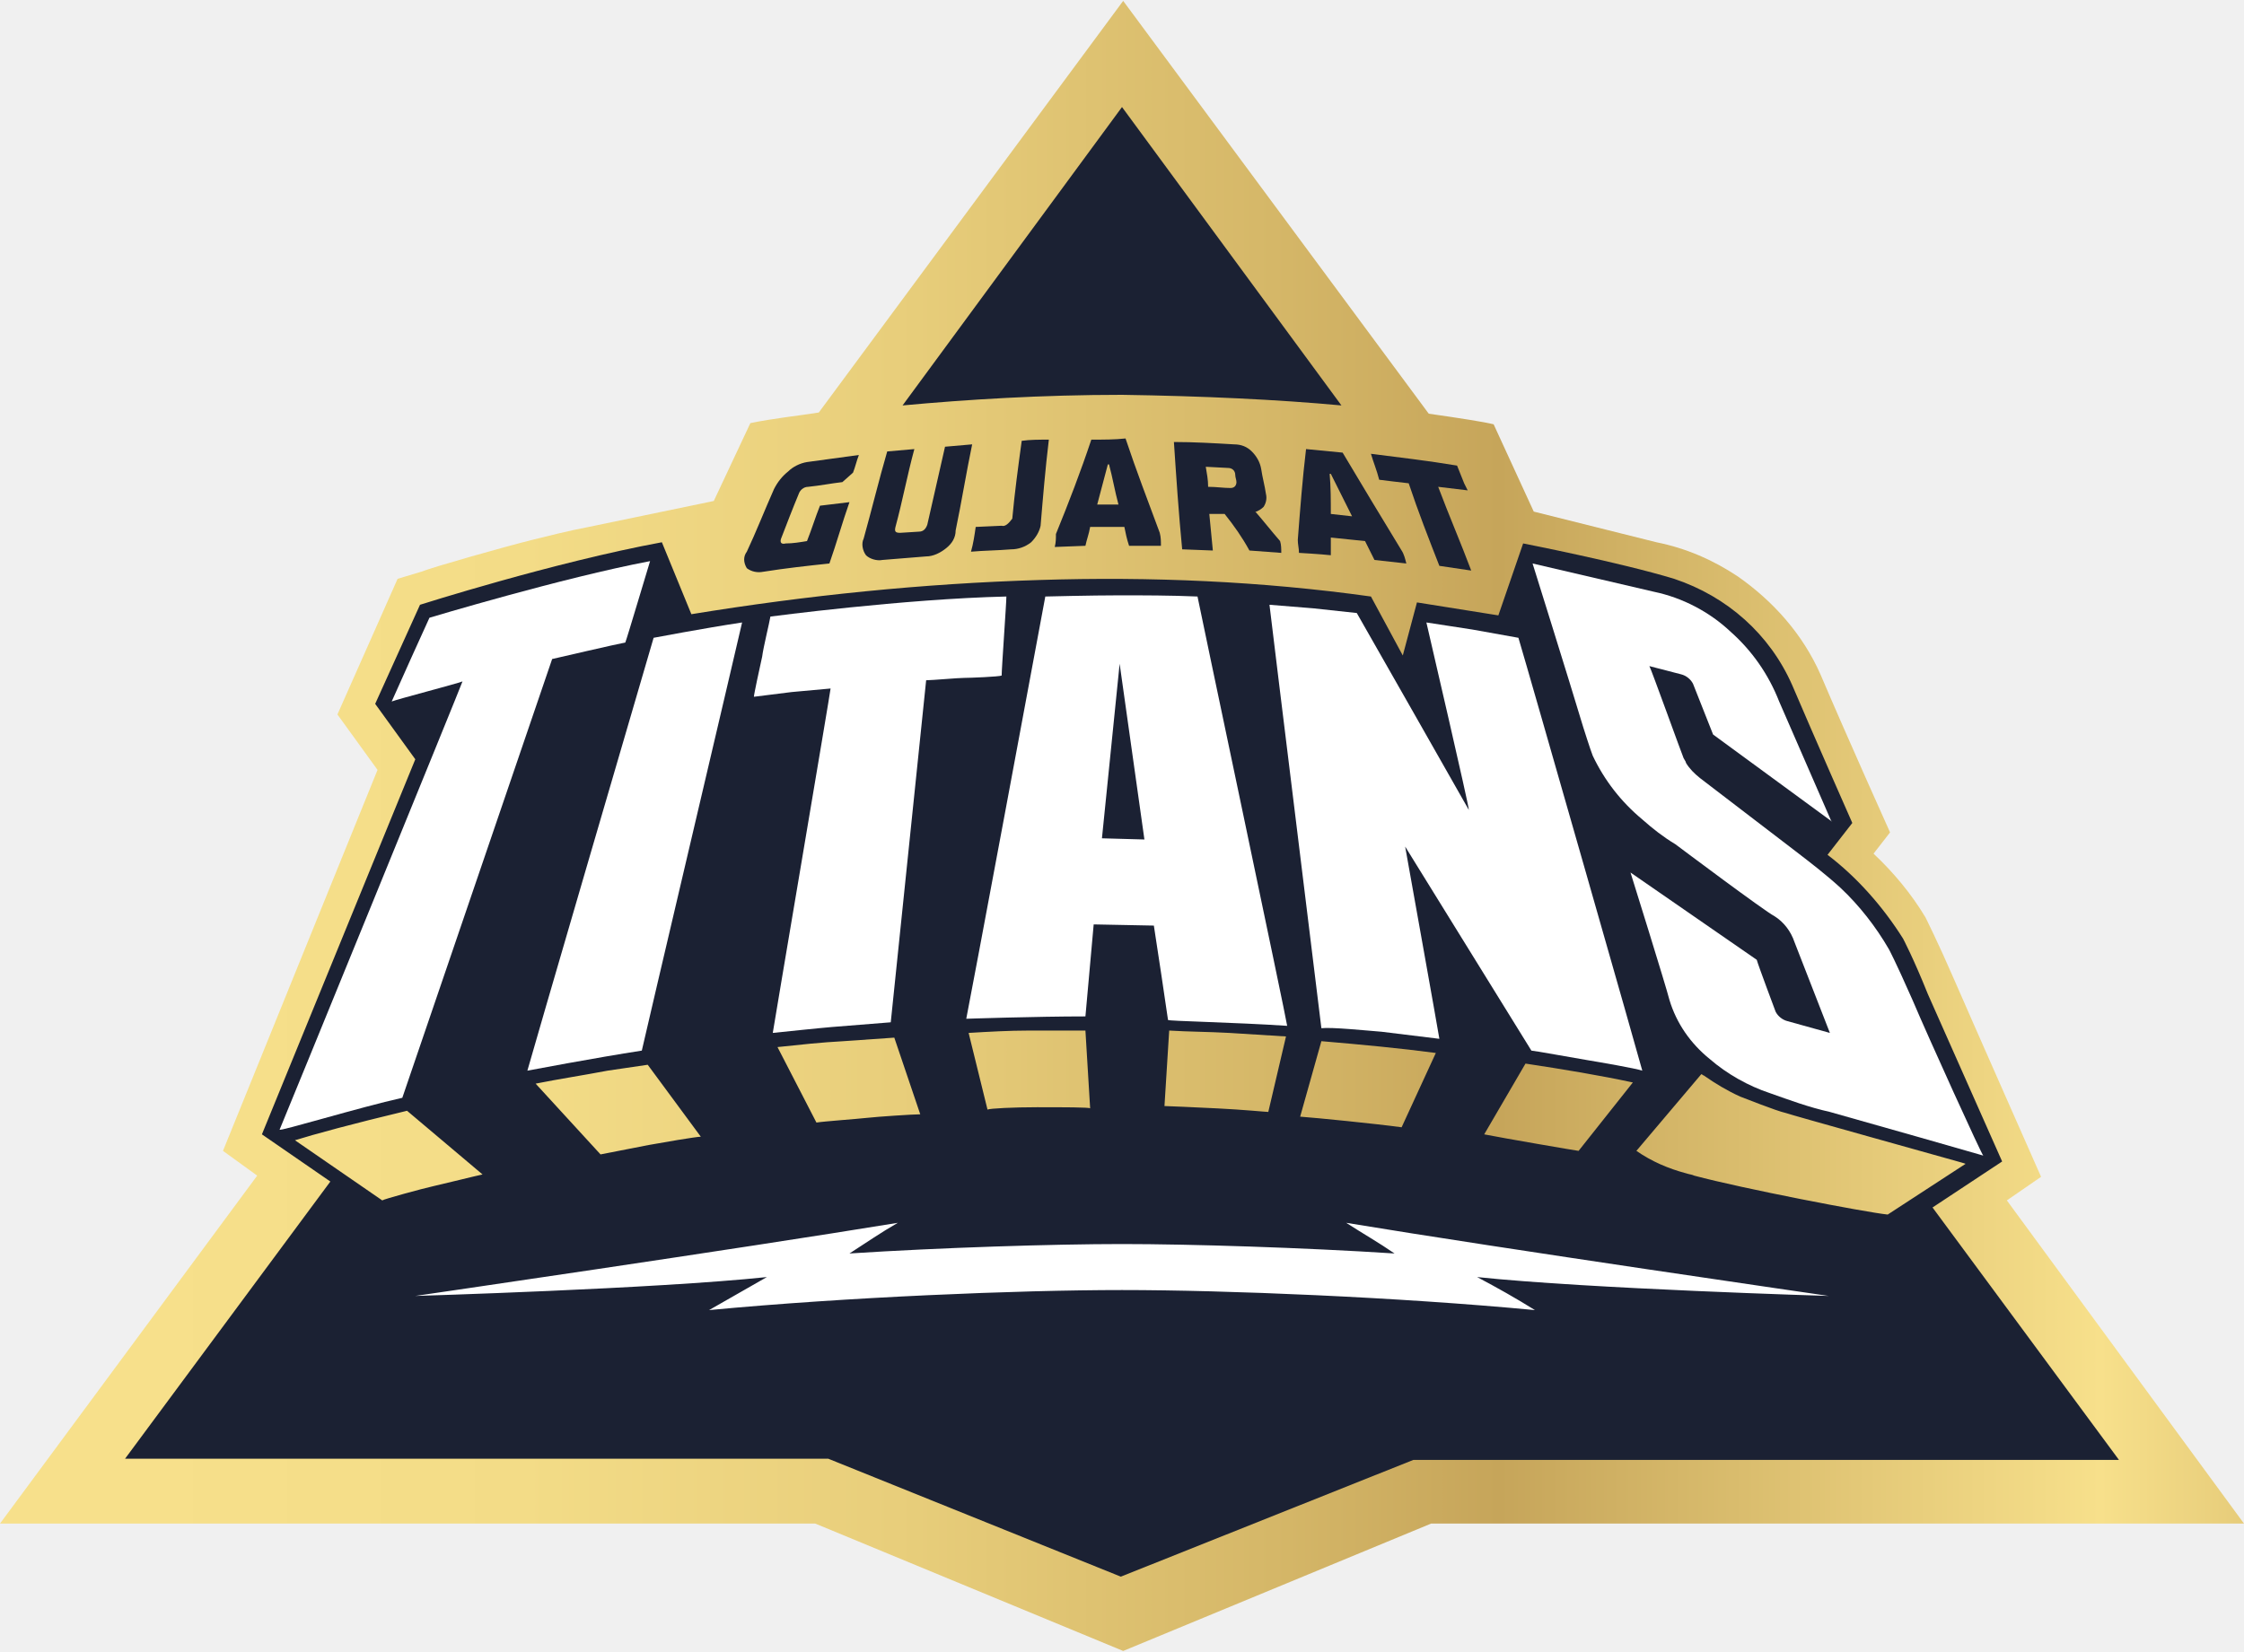
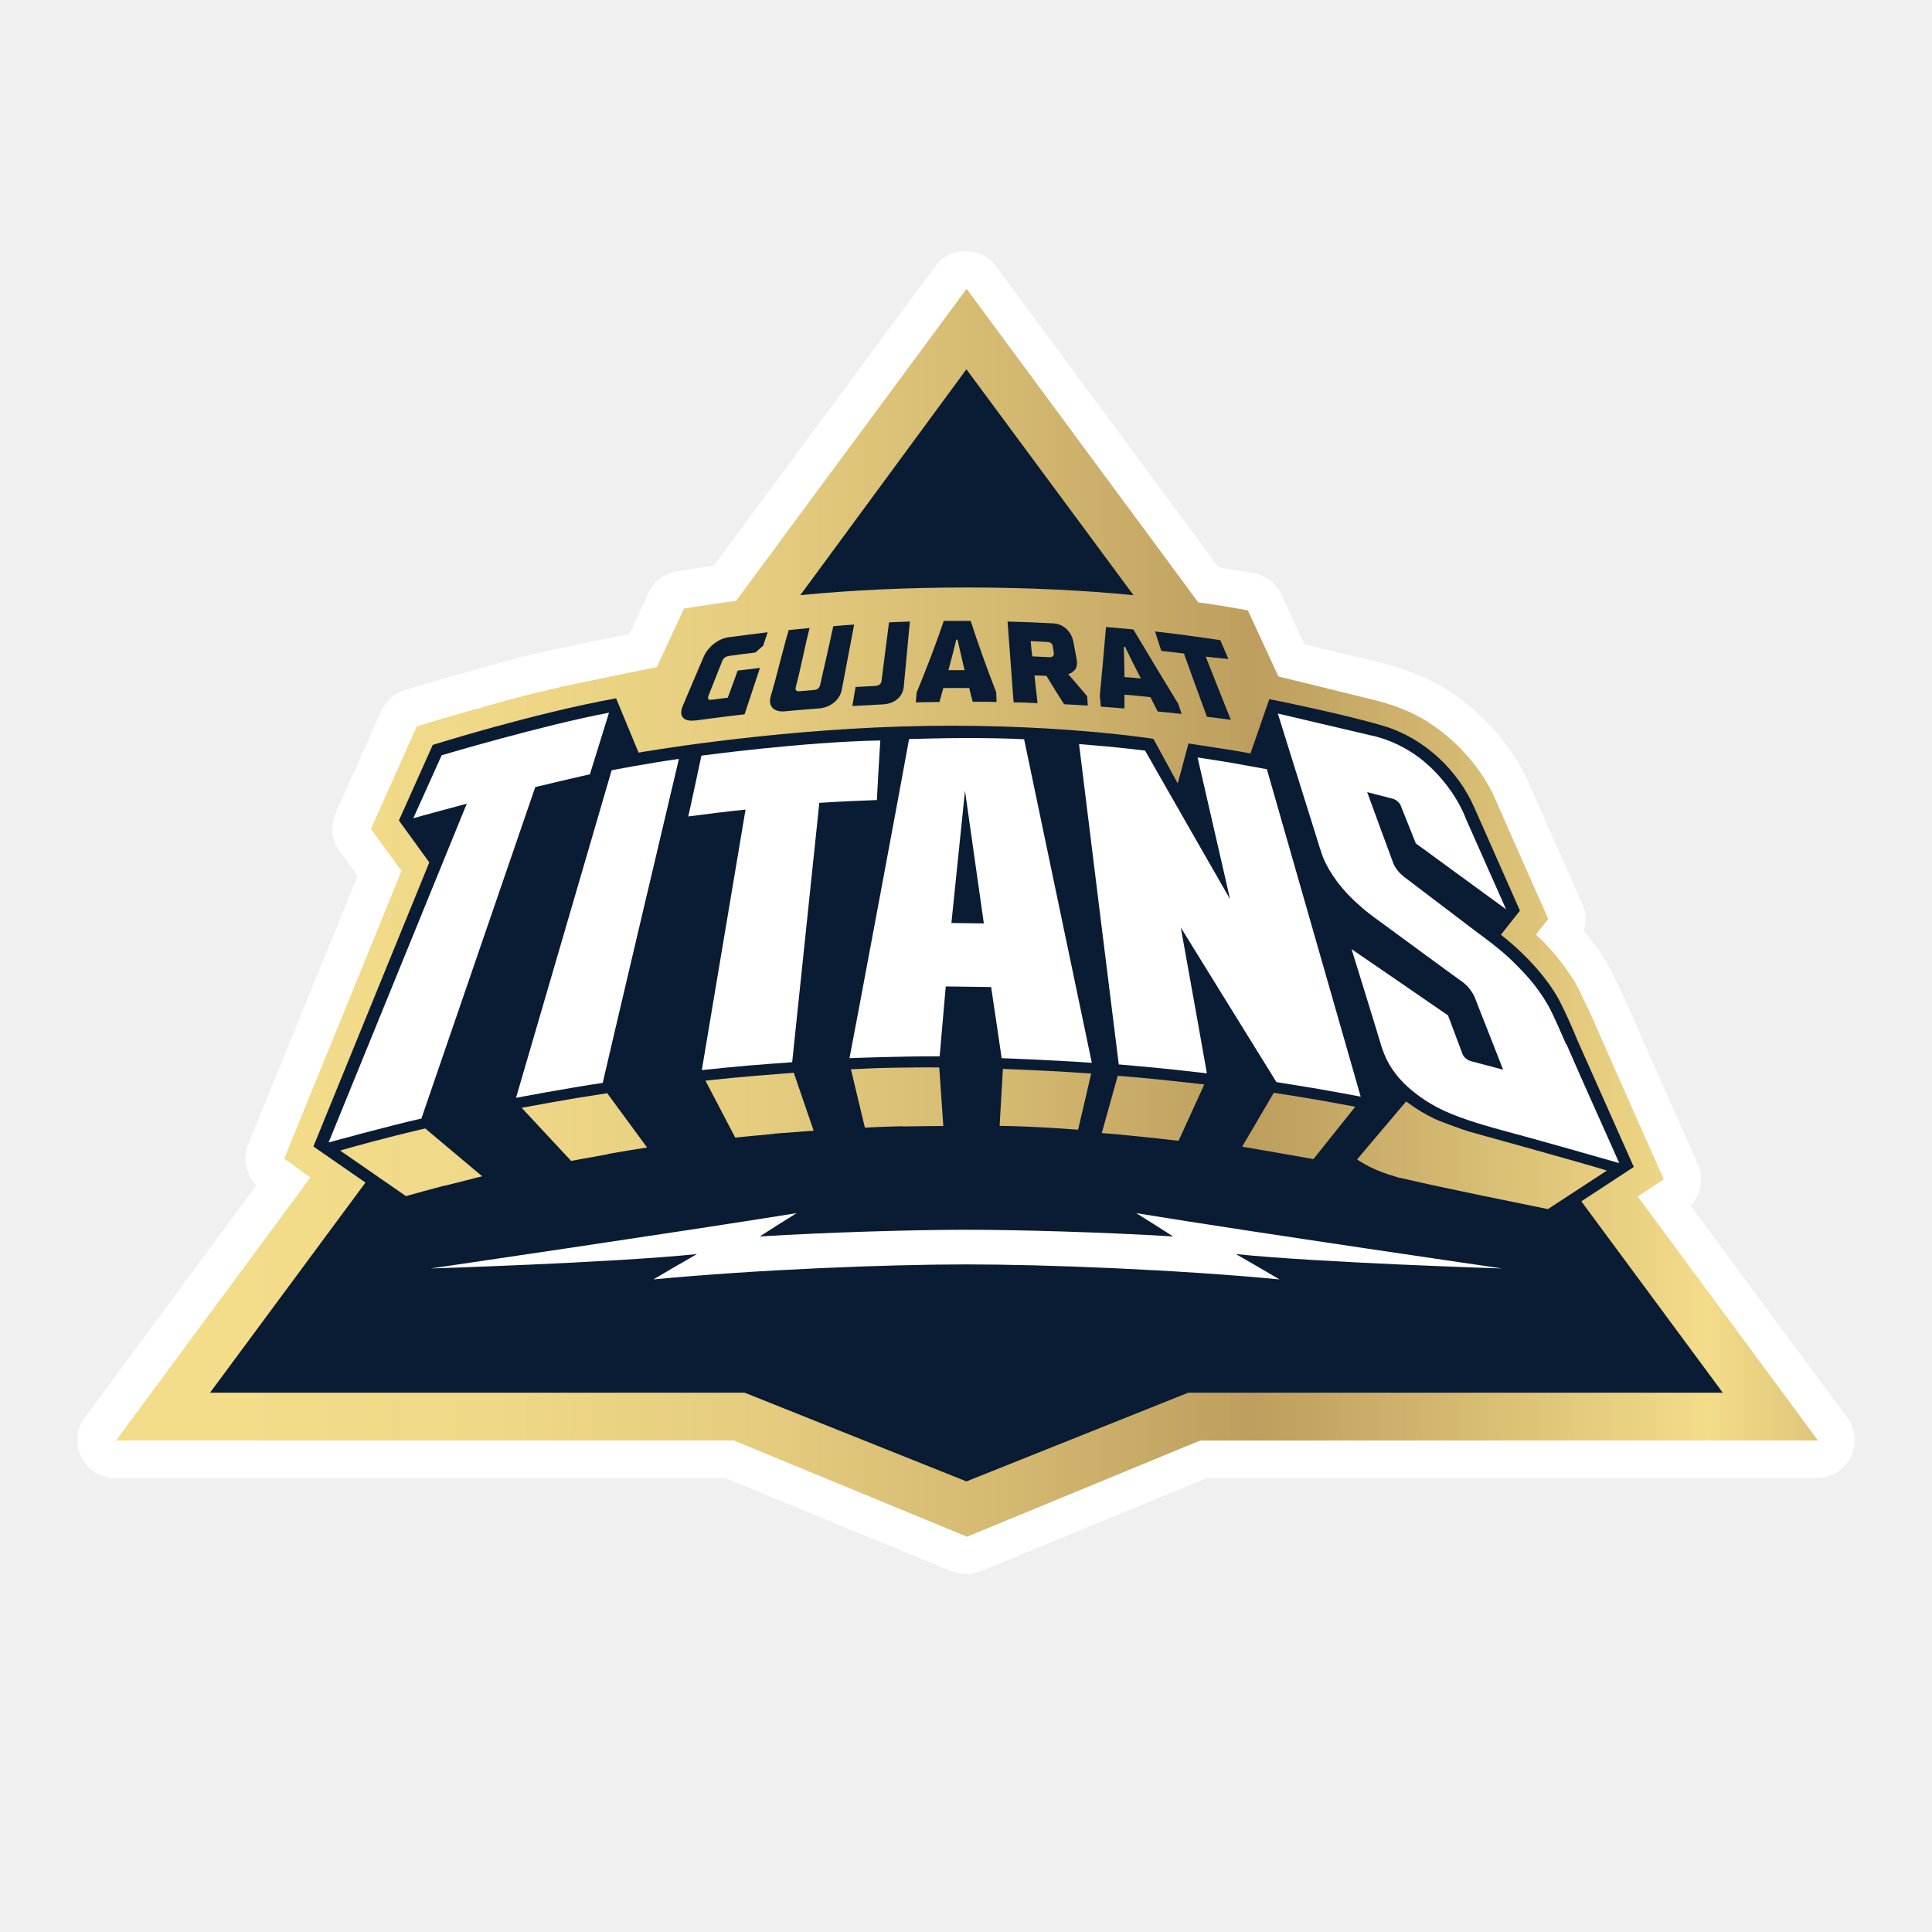
- <svg xmlns="http://www.w3.org/2000/svg" enable-background="new 0 0 281.7 196.2" height="271.354" viewBox="45.8 28.2 190.2 139.9" width="368.523">
-   <linearGradient id="a" gradientUnits="userSpaceOnUse" x1="43.31" x2="255.71" y1="98.12" y2="98.12">
-     <stop offset=".07" stop-color="#f7e08b" />
-     <stop offset=".22" stop-color="#f3dc87" />
-     <stop offset=".37" stop-color="#e8ce7b" />
-     <stop offset=".52" stop-color="#d5b768" />
-     <stop offset=".61" stop-color="#c6a55a" />
-     <stop offset=".85" stop-color="#f7e08b" />
-     <stop offset=".93" stop-color="#e0c473" />
-     <stop offset="1" stop-color="#c6a55a" />
-   </linearGradient>
-   <path d="m215.9 129.9 2.9-2s-6.1-13.8-7.4-16.8-2.4-5.2-2.4-5.2c-1.2-2-2.7-3.8-4.4-5.4l1.4-1.8s-3.6-8-5.9-13.4c-1.5-3.4-4-6.2-7-8.3-2.1-1.4-4.4-2.4-6.9-2.9l-10.4-2.6-3.4-7.4c-.8-.2-2.7-.5-5.5-.9l-25.9-35-25.8 34.9c-1.9.3-3.9.5-5.8.9l-3.1 6.6-10.6 2.2c-1.6.3-3.6.8-4.8 1.1-2.4.6-8.4 2.3-9.4 2.7l-2 .6-5.1 11.5 3.4 4.7-13.1 32.3 2.9 2.1-21.8 29.5h69.1l26.1 10.8 26.1-10.8h68.9z" fill="url(#a)" />
-   <g fill="#1b2133">
-     <path d="m209.6 130.5 5.9-3.9-6.3-14.2c-1.2-3-2.1-4.7-2.1-4.7-1.7-2.7-3.9-5.2-6.4-7.1l2.1-2.7s-3.4-7.7-5.1-11.7c-1.9-4.3-5.5-7.5-10-9-4.6-1.4-12.8-3-12.8-3l-2.1 6.1c-1.9-.3-6.9-1.1-6.9-1.1l-1.2 4.5-2.7-5c-9.3-1.3-18.7-1.7-28.1-1.4-9.9.3-19.7 1.3-29.5 2.9l-2.5-6.1c-9.2 1.7-20.5 5.3-20.5 5.3l-3.8 8.4 3.4 4.7-13 31.8 5.8 4-17.4 23.5h59.6l24.8 10 24.8-9.9h59.8zm-127.1-1.8c-.9.2-4.2 1.1-4.3 1.2l-7.4-5.1c1.6-.5 4.9-1.4 9.5-2.5l6.4 5.4c-.5.1-3.3.8-4.2 1zm18.3-3.5-4.1.8-5.5-6c2-.4 4-.7 6.1-1.1l3.4-.5 4.5 6.1c-.4 0-3.3.5-4.4.7zm18.5-2.3c-.9.1-3.7.3-4.3.4l-3.3-6.4c1.9-.2 3.7-.4 5.6-.5l4.3-.3 2.2 6.5c-.6 0-3.6.2-4.5.3zm14.4-.9c-2 0-4 .1-4.2.2l-1.6-6.5c1.7-.1 3.4-.2 5.1-.2h4.8l.4 6.6c0-.1-2.3-.1-4.5-.1zm19.6.4c-.2 0-2.2-.2-4.3-.3s-4.2-.2-4.5-.2l.4-6.4c1.6.1 3.3.1 5.1.2l4.8.3zm11.3 1.3c-2.2-.3-7.2-.8-8.6-.9l1.8-6.4c3.5.3 6.7.6 9.7 1zm15 2c-.1 0-6.5-1.1-8-1.4l3.5-6c3.3.5 6.3 1 9.1 1.6zm9.8 2.1c-.2-.1-.4-.1-.7-.2-1.5-.4-2.9-1-4.2-1.9l5.5-6.5c.1 0 .1.1.2.1 1 .7 2 1.3 3.1 1.8.3.1 3 1.2 3.9 1.4.2.1 13.5 3.8 14.9 4.2l.3.1-6.6 4.3c-1.9-.2-12.3-2.2-16.4-3.3z" />
-     <path d="m110.5 76.6c1.9-.3 3.7-.5 5.6-.7.6-1.7 1.1-3.5 1.7-5.2-.8.1-1.7.2-2.5.3-.4 1-.7 2-1.1 3-.6.1-1.2.2-1.8.2-.4.1-.5-.1-.4-.4.5-1.3 1-2.6 1.5-3.8.1-.3.4-.6.8-.6 1-.1 2-.3 2.9-.4l.9-.8c.2-.5.3-1 .5-1.5-1.5.2-2.9.4-4.4.6-.6.1-1.2.4-1.6.8-.5.4-.9.9-1.2 1.5-.8 1.8-1.5 3.6-2.3 5.3-.3.4-.3.9 0 1.4.4.3.9.4 1.4.3z" />
-     <path d="m120.6 75.6c1.2-.1 2.5-.2 3.7-.3.6 0 1.2-.3 1.7-.7s.8-.9.8-1.5c.5-2.4.9-4.9 1.4-7.3l-2.3.2c-.5 2.2-1 4.4-1.5 6.6-.1.3-.3.6-.7.6l-1.6.1c-.4 0-.5-.1-.4-.5.6-2.2 1-4.4 1.6-6.6l-2.3.2c-.7 2.4-1.3 4.9-2 7.4-.2.4-.1 1 .2 1.4.3.3.9.5 1.4.4z" />
-     <path d="m130.7 72.7-2.2.1c-.1.7-.2 1.4-.4 2.1 1.1-.1 2.2-.1 3.4-.2.6 0 1.2-.2 1.7-.6.4-.4.7-.9.8-1.4.2-2.4.4-4.8.7-7.3-.8 0-1.6 0-2.3.1-.3 2.2-.6 4.4-.8 6.6-.3.4-.6.7-.9.6 0 .1 0 .1 0 0z" />
-     <path d="m165.2 69.1c.8 2.4 1.7 4.7 2.6 7l2.7.4c-.9-2.4-1.9-4.7-2.8-7.1l2.5.3-.3-.6-.6-1.5c-2.4-.4-4.9-.7-7.3-1 .2.7.5 1.4.7 2.2.8.1 1.6.2 2.5.3z" />
-     <path d="m138.3 65.4c-.9 2.7-1.9 5.3-3 8 0 .4 0 .7-.1 1.1l2.6-.1c.1-.5.3-1 .4-1.6h2.9c.1.5.2 1 .4 1.6h2.7c0-.4 0-.7-.1-1.1-1-2.7-2-5.3-2.9-8-.9.1-1.9.1-2.9.1zm.5 5.5c.3-1.1.6-2.3.9-3.4h.1c.3 1.1.5 2.3.8 3.4z" />
-     <path d="m151.7 74.8 2.7.2c0-.3 0-.7-.1-1-.7-.8-1.4-1.7-2.1-2.5h.1c.2-.1.4-.2.6-.4.2-.3.3-.7.2-1.1-.1-.7-.3-1.4-.4-2.1-.1-.6-.4-1.1-.8-1.5s-.9-.6-1.5-.6c-1.7-.1-3.4-.2-5.1-.2.2 3 .4 6 .7 9.1l2.6.1c-.1-1-.2-2.1-.3-3.1h1.3c.8 1 1.5 2 2.1 3.1zm-3.5-5.4c0-.6-.1-1.1-.2-1.7l1.9.1c.3 0 .6.2.6.6 0 .2.1.4.1.6s-.1.5-.5.5c-.6 0-1.2-.1-1.9-.1z" />
-     <path d="m155.8 73.9c0 .4.1.7.1 1.1 0 0 1.8.1 2.7.2 0-.5 0-1 0-1.5 1 .1 1.9.2 2.9.3l.8 1.6 2.7.3c-.1-.4-.2-.8-.4-1.1-1.7-2.8-3.4-5.6-5-8.3l-3.1-.3c-.3 2.5-.5 5.1-.7 7.7zm2.8-5.6c.6 1.2 1.2 2.4 1.8 3.6l-1.8-.2c0-1.1 0-2.3-.1-3.4z" />
-     <path d="m159.5 62.5-18.6-25.3-18.6 25.3c5.4-.5 11.8-.9 18.6-.9 6.8.1 13.2.4 18.6.9z" />
-   </g>
-   <path d="m159.9 131.8c1.4.9 2.8 1.7 4.1 2.6-7.7-.5-17.3-.8-23.1-.8s-15.4.3-23.1.8c1.4-.9 2.7-1.8 4.1-2.6-13.4 2.2-40.9 6.2-40.9 6.2s20.3-.6 29.8-1.6c-1.6.9-3.3 1.9-4.9 2.8 11.6-1.1 26.2-1.7 35-1.7s23.4.6 35 1.7c-1.6-1-3.2-1.9-4.9-2.8 9.5 1 29.8 1.6 29.8 1.6s-27.6-4-40.9-6.2z" fill="#fff" />
-   <path d="m116.2 86.5c0 .2-4.9 29.1-4.9 29.2 1-.1 3.8-.4 5-.5s5-.4 5-.4l3-29c.5 0 2.7-.2 3.2-.2s3-.1 3.2-.2c0-.6.4-6.1.4-6.7-8.7.2-20 1.7-20 1.7-.1.6-.6 2.6-.7 3.4-.2.9-.7 3.2-.7 3.4l3.2-.4z" fill="#fff" />
-   <path d="m162.9 115.6 4.9.6c0-.1-2.9-16.3-2.9-16.3l10.7 17.3c.2 0 3.5.6 4.7.8s4.1.7 4.7.9c0-.1-9.6-33.7-10.5-36.7l-3.9-.7c-.7-.1-3.2-.5-3.9-.6.3 1.3 3.6 15.5 3.6 15.9-.1-.2-9.1-16-9.5-16.7l-3.7-.4-3.7-.3c.3 2.6 4.4 35.8 4.4 35.9.9-.1 3.8.2 5.1.3z" fill="#fff" />
-   <path d="m90.5 118.9s5.8-1.1 9.7-1.7c0-.1 8.4-35.8 8.5-36.3-3.3.5-7.5 1.3-7.5 1.3-.3 1-10.7 36.6-10.7 36.7z" fill="#fff" />
-   <path d="m98.8 82.6c.1-.2 2-6.6 2.1-6.9-7.4 1.4-18.7 4.8-18.7 4.8-.1.2-2.9 6.4-3.2 7.1.5-.2 5.5-1.5 6-1.7 0 .1-15.4 37.8-15.5 38s6.8-1.9 10.4-2.7l12.7-37.2s5.6-1.3 6.2-1.4z" fill="#fff" />
-   <path d="m207.9 112.9c-1.5-3.4-2-4.3-2-4.3-1.1-1.9-2.5-3.7-4.1-5.2-1.2-1.1-2.5-2.1-3.8-3.1l-8.1-6.2c-.5-.4-.9-.8-1.2-1.3 0-.1-.1-.2-.2-.4s-2.8-7.7-2.9-7.8l2.7.7c.4.1.8.4 1 .8l1.7 4.3 10.1 7.4-.1-.1-4.4-10.1c-.9-2.3-2.3-4.3-4.1-5.9-1.8-1.7-4.1-2.9-6.5-3.4l-10.3-2.4s3.1 9.9 4.3 13.9c0 0 .6 1.9.8 2.4 1 2.1 2.4 3.9 4.2 5.4.9.8 1.8 1.5 2.8 2.1.4.3 7.6 5.7 8.4 6.1.8.5 1.4 1.3 1.7 2.2l3 7.7-3.6-1c-.4-.1-.8-.4-1-.8 0 0-1.5-4-1.6-4.4l-10.7-7.4s3 9.6 3.3 10.8c.6 2 1.8 3.7 3.4 5 1.5 1.3 3.3 2.3 5.1 2.9 1.7.6 3.3 1.2 5.1 1.6 3.2.9 12.7 3.6 13 3.7-.1 0-4.6-9.9-6-13.2z" fill="#fff" />
-   <path d="m147.3 78.7c-2.3-.1-4.6-.1-6.6-.1-2.4 0-6.3.1-6.3.1-.4 2.2-6.5 34.9-6.7 35.8 0 0 5.9-.2 10.1-.2l.7-7.8 5.1.1c.1.6 1.2 7.9 1.2 8s5.6.2 10.1.5c0-.3-7.6-36.3-7.6-36.4zm-4.5 20.6-3.6-.1 1.5-14.8z" fill="#fff" />
+ <svg xmlns="http://www.w3.org/2000/svg" width="200" height="200" viewBox="0 0 200 200" fill="none">
+   <path d="M100.042 162.961C99.539 162.961 99.014 162.856 98.532 162.667L75.104 153.019H11.93C10.441 153.019 9.098 152.18 8.427 150.859C7.756 149.537 7.882 147.943 8.763 146.769L26.549 122.691C25.458 121.6 25.102 119.922 25.689 118.454L37.015 90.684L35.148 88.104C34.33 86.972 34.162 85.483 34.729 84.203L39.469 73.59C39.93 72.562 40.811 71.786 41.881 71.451L43.727 70.885C44.838 70.549 50.438 68.955 52.641 68.368C53.836 68.053 55.787 67.592 57.171 67.277C58.01 67.088 62.477 66.165 65.162 65.62L67.134 61.362C67.679 60.188 68.77 59.349 70.049 59.139C71.307 58.929 72.608 58.741 73.908 58.552L96.791 27.594C97.525 26.587 98.7 26 99.958 26C101.216 26 102.391 26.587 103.125 27.594L126.134 58.72C127.917 58.992 129.175 59.223 129.825 59.349C131.063 59.58 132.111 60.419 132.657 61.551L135.027 66.69L142.766 68.577C143.479 68.745 147.422 69.668 150.485 71.87C151.449 72.5 155.875 75.625 158.329 81.204C160.489 86.133 163.761 93.495 163.803 93.558C164.202 94.459 164.244 95.445 163.95 96.347C164.726 97.27 165.586 98.403 166.383 99.766C166.425 99.829 166.467 99.892 166.488 99.955C166.53 100.039 167.662 102.178 168.9 105.009C170.053 107.694 175.716 120.383 175.758 120.509C176.409 121.998 176.094 123.697 175.003 124.809L191.237 146.769C192.118 147.964 192.244 149.537 191.573 150.859C190.902 152.18 189.538 153.019 188.07 153.019H124.896L101.468 162.667C100.986 162.856 100.482 162.961 99.958 162.961H100.042ZM19.732 145.154H75.901C76.425 145.154 76.928 145.259 77.411 145.447L100.063 154.781L122.715 145.447C123.197 145.259 123.701 145.154 124.225 145.154H180.394L166.383 126.193C165.754 125.333 165.481 124.243 165.67 123.194C165.859 122.145 166.446 121.222 167.327 120.635C165.565 116.671 162.608 110.001 161.769 108.093C160.804 105.869 159.902 104.108 159.692 103.688C158.203 101.255 156.462 99.724 156.462 99.724C154.931 98.424 154.658 96.221 155.749 94.585C154.617 92.005 152.666 87.622 151.219 84.329C149.625 80.68 146.458 78.54 146.269 78.414C146.164 78.351 146.122 78.309 146.038 78.246C144.507 77.114 142.011 76.401 141.193 76.212C141.151 76.212 141.109 76.212 141.067 76.191L131.44 73.821C130.287 73.527 129.301 72.73 128.818 71.661L126.511 66.669C125.714 66.543 124.728 66.375 123.533 66.228C122.484 66.082 121.54 65.515 120.911 64.676L100.105 36.508L79.403 64.529C78.774 65.389 77.809 65.956 76.761 66.082C75.67 66.228 74.6 66.375 73.531 66.543L71.601 70.696C71.077 71.828 70.049 72.646 68.811 72.877C66.4 73.359 59.94 74.681 59.059 74.891C57.486 75.247 55.745 75.667 54.78 75.918C52.62 76.485 47.103 78.058 46.181 78.33L46.034 78.372L42.929 85.294L44.754 87.79C45.551 88.88 45.719 90.328 45.216 91.586L34.225 118.517L34.414 118.664C35.274 119.272 35.84 120.195 36.008 121.243C36.176 122.271 35.903 123.341 35.295 124.18L19.795 145.154H19.732Z" fill="white" style="fill:white;fill-opacity:1;" />
+   <path d="M169.508 123.886L172.235 122.082C172.235 122.082 166.53 109.267 165.355 106.541C164.181 103.814 163.09 101.758 163.09 101.758C161.202 98.633 159 96.746 159 96.746L160.28 95.131C160.28 95.131 156.987 87.748 154.805 82.756C152.624 77.764 148.345 75.1 148.345 75.1C145.765 73.192 141.969 72.395 141.969 72.395L132.342 70.025L129.175 63.187C128.483 63.061 126.721 62.726 124.036 62.348L100.063 29.901L76.194 62.201C74.412 62.432 72.608 62.705 70.804 62.998L67.993 69.06C67.993 69.06 59.289 70.822 58.136 71.094C56.667 71.43 54.822 71.87 53.731 72.164C51.529 72.751 45.971 74.324 44.985 74.639L43.139 75.205L38.399 85.818L41.566 90.16L29.422 119.943L32.128 121.894L12.014 149.118H75.964L100.105 159.081L124.246 149.118H188.196L169.571 123.907L169.508 123.886Z" fill="url(#paint0_linear_155_2012)" />
+   <path d="M163.72 124.348L169.131 120.803L163.279 107.652C162.147 104.884 161.308 103.352 161.308 103.352C159.231 99.64 155.372 96.767 155.372 96.767L157.344 94.271C157.344 94.271 154.218 87.202 152.582 83.511C150.947 79.82 147.528 76.443 143.27 75.163C139.012 73.884 131.399 72.374 131.399 72.374L129.448 77.995C127.728 77.659 123.03 76.967 123.03 76.967L121.918 81.099L119.401 76.485C119.401 76.485 108.495 74.744 93.373 75.205C78.921 75.646 66.106 77.911 66.106 77.911L63.778 72.29C55.263 73.821 44.797 77.114 44.797 77.114L41.294 84.937L44.44 89.279L32.443 118.685L37.833 122.418L21.746 144.168H77.076L100.042 153.355L123.009 144.168H178.339L163.72 124.39V124.348ZM46.013 122.733C45.195 122.942 42.133 123.781 42.028 123.823L35.212 119.104C36.743 118.664 39.784 117.804 44.021 116.818L49.914 121.768C49.432 121.894 46.831 122.544 46.013 122.754V122.733ZM62.939 119.482C61.995 119.649 59.604 120.09 59.122 120.174L54.004 114.679C55.808 114.343 57.696 114.007 59.667 113.672C60.716 113.504 61.786 113.336 62.855 113.168L66.987 118.789C66.652 118.831 63.946 119.272 62.939 119.461V119.482ZM80.075 117.384C79.236 117.447 76.614 117.72 76.111 117.762L73.028 111.868C74.748 111.679 76.489 111.511 78.208 111.365C79.509 111.26 80.83 111.155 82.172 111.05L84.228 117.049C83.662 117.091 80.872 117.3 80.054 117.363L80.075 117.384ZM93.436 116.587C91.59 116.629 89.765 116.713 89.534 116.734L88.087 110.693C89.639 110.61 91.191 110.547 92.806 110.526C94.233 110.505 95.701 110.484 97.232 110.505L97.651 116.566C97.651 116.566 95.512 116.566 93.478 116.608L93.436 116.587ZM111.599 116.944C111.368 116.944 109.523 116.776 107.635 116.692C105.747 116.587 103.776 116.545 103.482 116.545L103.818 110.651C105.349 110.714 106.922 110.777 108.558 110.861C110.089 110.945 111.536 111.029 112.962 111.134L111.599 116.965V116.944ZM122.002 118.097C119.968 117.846 115.312 117.363 114.053 117.3L115.71 111.365C118.961 111.616 121.918 111.952 124.666 112.266L122.002 118.097ZM135.95 119.985C135.824 119.964 129.909 118.915 128.588 118.706L131.86 113.126C134.922 113.588 137.691 114.07 140.292 114.574L135.95 120.006V119.985ZM144.99 121.957C144.78 121.915 144.57 121.831 144.361 121.768C142.704 121.306 141.424 120.656 140.48 120.027L145.556 114.028C145.556 114.028 145.556 114.028 145.577 114.028C145.64 114.07 145.703 114.112 145.745 114.154C146.584 114.783 147.528 115.35 148.576 115.853C148.828 115.979 151.303 116.923 152.205 117.174C152.394 117.216 164.726 120.656 166.027 121.076C166.132 121.118 166.237 121.139 166.341 121.18L160.238 125.166C158.329 124.767 148.765 122.858 144.99 121.936V121.957Z" fill="#0A1C33" style="fill:#0A1C33;fill:color(display-p3 0.039 0.11 0.2);fill-opacity:1;" />
+   <path d="M71.917 74.597C73.637 74.366 75.357 74.135 77.077 73.947C77.601 72.353 78.146 70.738 78.671 69.144C77.895 69.228 77.14 69.332 76.364 69.416C76.028 70.36 75.692 71.283 75.336 72.227C74.79 72.29 74.224 72.374 73.679 72.437C73.322 72.478 73.217 72.353 73.343 72.017C73.805 70.843 74.287 69.647 74.749 68.472C74.874 68.137 75.105 67.969 75.441 67.906C76.343 67.78 77.265 67.654 78.188 67.55C78.461 67.319 78.734 67.088 79.006 66.837C79.153 66.375 79.321 65.914 79.468 65.452C78.104 65.62 76.741 65.788 75.378 65.977C74.832 66.061 74.35 66.291 73.868 66.669C73.385 67.067 73.029 67.529 72.798 68.095C72.106 69.731 71.393 71.367 70.701 73.024C70.47 73.59 70.449 73.989 70.701 74.282C70.931 74.555 71.372 74.66 71.98 74.576L71.917 74.597Z" fill="#0A1C33" style="fill:#0A1C33;fill:color(display-p3 0.039 0.11 0.2);fill-opacity:1;" />
+   <path d="M81.292 73.632C82.445 73.527 83.578 73.422 84.731 73.339C85.361 73.297 85.885 73.087 86.326 72.73C86.766 72.374 87.039 71.933 87.144 71.388C87.563 69.144 88.003 66.9 88.423 64.655C87.71 64.697 86.976 64.76 86.263 64.823C85.822 66.858 85.361 68.871 84.899 70.906C84.836 71.22 84.606 71.409 84.249 71.43C83.767 71.472 83.263 71.514 82.781 71.556C82.424 71.577 82.298 71.451 82.382 71.115C82.928 69.081 83.284 67.046 83.809 65.012C83.096 65.075 82.361 65.159 81.648 65.222C80.977 67.487 80.474 69.752 79.802 72.017C79.635 72.563 79.698 72.982 79.97 73.276C80.243 73.569 80.704 73.695 81.313 73.632H81.292Z" fill="#0A1C33" style="fill:#0A1C33;fill:color(display-p3 0.039 0.11 0.2);fill-opacity:1;" />
+   <path d="M90.624 71.01C89.932 71.052 89.24 71.073 88.569 71.115C88.464 71.766 88.338 72.437 88.233 73.087C89.282 73.024 90.31 72.982 91.359 72.919C91.967 72.898 92.491 72.709 92.89 72.374C93.288 72.038 93.519 71.598 93.561 71.052C93.77 68.808 93.98 66.585 94.19 64.341C93.477 64.362 92.743 64.404 92.03 64.424C91.778 66.438 91.505 68.452 91.254 70.486C91.212 70.801 91.023 70.969 90.666 70.989L90.624 71.01Z" fill="#0A1C33" style="fill:#0A1C33;fill:color(display-p3 0.039 0.11 0.2);fill-opacity:1;" />
+   <path d="M122.57 67.676C123.346 69.857 124.143 72.017 124.94 74.198C125.758 74.303 126.576 74.408 127.415 74.513C126.534 72.332 125.674 70.15 124.814 67.969C125.38 68.053 127.163 68.221 127.163 68.221C127.079 68.032 126.995 67.822 126.911 67.634C126.911 67.634 126.534 66.732 126.324 66.27C124.08 65.935 121.815 65.62 119.57 65.368C119.78 66.04 119.99 66.711 120.221 67.382C121.018 67.466 121.794 67.571 122.591 67.655L122.57 67.676Z" fill="#0A1C33" style="fill:#0A1C33;fill:color(display-p3 0.039 0.11 0.2);fill-opacity:1;" />
+   <path d="M97.694 64.299C96.855 66.753 95.911 69.228 94.884 71.703C94.863 72.038 94.842 72.374 94.8 72.709C95.618 72.709 96.436 72.667 97.254 72.667C97.38 72.185 97.526 71.703 97.652 71.22C98.554 71.22 99.435 71.22 100.337 71.22C100.442 71.703 100.568 72.185 100.694 72.646C101.512 72.646 102.33 72.646 103.168 72.667C103.168 72.332 103.127 71.996 103.127 71.661C102.162 69.186 101.281 66.732 100.484 64.278C99.561 64.278 98.638 64.278 97.715 64.278L97.694 64.299ZM98.177 69.374C98.47 68.326 98.743 67.256 98.995 66.207C99.037 66.207 99.079 66.207 99.121 66.207C99.351 67.256 99.603 68.326 99.855 69.374C99.288 69.374 98.722 69.374 98.156 69.374H98.177Z" fill="#0A1C33" style="fill:#0A1C33;fill:color(display-p3 0.039 0.11 0.2);fill-opacity:1;" />
+   <path d="M110.132 72.898C110.95 72.94 112.607 73.045 112.607 73.045C112.586 72.73 112.565 72.416 112.544 72.08C111.893 71.304 111.243 70.528 110.572 69.773C110.572 69.773 110.656 69.773 110.677 69.752C110.845 69.71 111.054 69.563 111.243 69.374C111.432 69.186 111.537 68.808 111.474 68.347C111.348 67.718 111.243 67.067 111.117 66.438C111.012 65.893 110.761 65.452 110.383 65.096C109.985 64.739 109.523 64.55 108.999 64.529C107.447 64.445 105.874 64.383 104.301 64.341C104.511 67.13 104.72 69.92 104.93 72.709C105.748 72.709 106.566 72.751 107.405 72.793C107.3 71.828 107.195 70.885 107.09 69.92C107.51 69.92 107.908 69.962 108.328 69.962C108.915 70.948 109.523 71.933 110.153 72.898H110.132ZM106.86 67.927C106.797 67.403 106.734 66.879 106.692 66.375C107.279 66.396 107.845 66.417 108.433 66.459C108.768 66.459 108.957 66.648 108.999 66.983C109.02 67.172 109.062 67.382 109.083 67.571C109.125 67.885 108.978 68.032 108.642 68.032C108.055 68.011 107.468 67.969 106.86 67.948V67.927Z" fill="#0A1C33" style="fill:#0A1C33;fill:color(display-p3 0.039 0.11 0.2);fill-opacity:1;" />
+   <path d="M113.865 72.122C113.907 72.458 113.928 72.793 113.949 73.15C113.949 73.15 115.585 73.276 116.403 73.339C116.403 72.856 116.403 72.395 116.403 71.912C117.304 71.996 118.185 72.059 119.087 72.164C119.339 72.667 119.591 73.15 119.842 73.653C120.66 73.737 122.317 73.905 122.317 73.905C122.212 73.569 122.087 73.213 121.982 72.877C120.409 70.297 118.857 67.739 117.325 65.159C116.382 65.075 115.438 64.991 114.494 64.907C114.284 67.319 114.074 69.731 113.844 72.122H113.865ZM116.466 66.962C116.99 68.053 117.535 69.144 118.101 70.234C117.535 70.171 116.969 70.129 116.403 70.088C116.403 69.039 116.361 67.99 116.34 66.962C116.382 66.962 116.424 66.962 116.466 66.962Z" fill="#0A1C33" style="fill:#0A1C33;fill:color(display-p3 0.039 0.11 0.2);fill-opacity:1;" />
+   <path d="M117.325 61.593L100.043 38.228L82.844 61.614C87.836 61.111 93.75 60.817 100.084 60.817C106.419 60.817 112.333 61.111 117.325 61.614V61.593Z" fill="#0A1C33" style="fill:#0A1C33;fill:color(display-p3 0.039 0.11 0.2);fill-opacity:1;" />
+   <path d="M117.62 125.585C118.899 126.382 120.179 127.179 121.437 127.997C114.306 127.557 105.392 127.305 100.043 127.305C94.695 127.305 85.76 127.557 78.65 127.997C79.908 127.179 81.188 126.382 82.467 125.585C70.092 127.578 44.588 131.311 44.588 131.311C44.588 131.311 63.36 130.724 72.148 129.822C70.638 130.682 69.128 131.563 67.638 132.444C78.419 131.416 91.947 130.891 100.043 130.891C108.139 130.891 121.668 131.416 132.448 132.444C130.959 131.563 129.449 130.682 127.939 129.822C136.706 130.724 155.499 131.311 155.499 131.311C155.499 131.311 129.973 127.599 117.62 125.585Z" fill="white" style="fill:white;fill-opacity:1;" />
+   <path d="M77.182 83.784C77.14 83.972 72.672 110.693 72.651 110.777C73.595 110.672 76.154 110.421 77.329 110.316C78.503 110.211 82.006 109.959 82.006 109.959L84.816 83.112C85.32 83.07 87.312 82.966 87.795 82.945C88.298 82.924 90.584 82.819 90.773 82.819C90.794 82.294 91.088 77.135 91.129 76.653C83.117 76.799 72.609 78.225 72.609 78.225C72.504 78.75 72.106 80.575 71.938 81.372C71.77 82.169 71.288 84.371 71.246 84.518C71.267 84.518 74.057 84.161 74.224 84.14C74.728 84.077 76.72 83.847 77.203 83.805L77.182 83.784Z" fill="white" style="fill:white;fill-opacity:1;" />
+   <path d="M120.387 110.609C121.52 110.714 124.184 111.029 124.939 111.113C124.939 111.029 122.233 96.011 122.233 96.011C122.233 96.011 132.07 111.931 132.133 112.015C132.343 112.057 135.405 112.539 136.495 112.728C137.586 112.917 140.334 113.42 140.858 113.525C140.837 113.441 131.944 82.399 131.147 79.631C130.958 79.589 128.169 79.085 127.561 78.981C126.973 78.876 124.561 78.498 123.974 78.414C124.247 79.631 127.267 92.719 127.33 93.075C127.246 92.928 118.877 78.33 118.542 77.701C117.975 77.638 115.983 77.407 115.123 77.323C114.263 77.24 111.704 77.03 111.704 77.03C111.998 79.463 115.794 110.106 115.815 110.19C116.549 110.253 119.234 110.484 120.387 110.609Z" fill="white" style="fill:white;fill-opacity:1;" />
+   <path d="M53.397 113.651C53.397 113.651 58.808 112.623 62.394 112.099C62.394 112.015 70.176 78.96 70.281 78.561C67.26 78.981 63.317 79.736 63.317 79.736C63.045 80.7 53.438 113.567 53.417 113.651H53.397Z" fill="white" style="fill:white;fill-opacity:1;" />
+   <path d="M61.073 80.134C61.136 79.945 62.961 74.031 63.045 73.779C56.228 75.058 45.72 78.184 45.72 78.184C45.636 78.372 43.035 84.14 42.784 84.707C43.245 84.56 47.859 83.322 48.321 83.196C48.321 83.196 34.059 118.16 34.017 118.265C34.017 118.265 40.351 116.524 43.623 115.79C43.644 115.706 55.41 81.477 55.41 81.477C55.41 81.477 60.612 80.239 61.073 80.155V80.134Z" fill="white" style="fill:white;fill-opacity:1;" />
+   <path d="M162.126 108.114C160.763 104.926 160.302 104.15 160.302 104.15C159.064 101.968 157.785 100.689 156.463 99.388C155.415 98.361 153.632 97.039 152.94 96.536C151.409 95.382 145.431 90.831 145.431 90.831C144.802 90.349 144.487 89.887 144.34 89.594C144.298 89.531 144.236 89.384 144.173 89.195C144.089 88.985 141.551 82.085 141.53 82.001L144.047 82.651C144.76 82.798 144.991 83.364 144.991 83.364L146.564 87.307L155.897 94.124L155.939 94.145C155.939 94.145 155.918 94.103 155.876 94.061L151.744 84.749C151.744 84.749 150.8 81.938 147.948 79.295C145.116 76.653 141.907 76.128 141.907 76.128L132.28 73.863C132.28 73.863 135.133 83.029 136.286 86.678C136.286 86.678 136.811 88.44 137.041 88.943C137.587 90.181 138.719 92.027 140.922 93.893C140.922 93.893 141.362 94.355 143.459 95.844C143.837 96.117 150.549 101.066 151.199 101.507C152.478 102.367 152.793 103.583 152.793 103.583C152.793 103.583 155.457 110.337 155.603 110.735L152.29 109.855C152.29 109.855 151.639 109.687 151.409 109.141C151.409 109.141 150.024 105.45 149.899 105.114C149.353 104.737 139.936 98.256 139.915 98.256C139.915 98.256 142.662 107.128 142.977 108.219C143.271 109.141 143.879 110.987 146.123 112.854C147.277 113.819 148.808 114.804 150.884 115.559C150.884 115.559 152.436 116.189 155.582 117.028C158.603 117.825 167.37 120.321 167.622 120.405C167.622 120.363 163.49 111.197 162.168 108.114H162.126Z" fill="white" style="fill:white;fill-opacity:1;" />
+   <path d="M106.02 76.527C103.902 76.422 101.804 76.401 99.938 76.401C97.714 76.401 94.107 76.506 94.107 76.506C93.771 78.498 88.108 108.764 87.94 109.54C87.94 109.54 93.415 109.33 97.274 109.351C97.274 109.33 97.903 102.115 97.903 102.115L102.601 102.178C102.685 102.744 103.692 109.456 103.692 109.54C103.692 109.54 108.852 109.729 113.025 110.022C113.025 110.022 106.041 76.673 106.02 76.548V76.527ZM101.825 95.592L98.49 95.55L99.896 81.854L101.846 95.592H101.825Z" fill="white" style="fill:white;fill-opacity:1;" />
+   <defs>
+     <linearGradient id="paint0_linear_155_2012" x1="9.727" y1="94.46" x2="206.381" y2="94.46" gradientUnits="userSpaceOnUse">
+       <stop offset="0.07" stop-color="#F3DC8A" style="stop-color:#F3DC8A;stop-color:color(display-p3 0.953 0.863 0.541);stop-opacity:1;" />
+       <stop offset="0.21" stop-color="#EFD887" style="stop-color:#EFD887;stop-color:color(display-p3 0.937 0.847 0.529);stop-opacity:1;" />
+       <stop offset="0.35" stop-color="#E5CC7F" style="stop-color:#E5CC7F;stop-color:color(display-p3 0.898 0.8 0.498);stop-opacity:1;" />
+       <stop offset="0.48" stop-color="#D4B971" style="stop-color:#D4B971;stop-color:color(display-p3 0.831 0.726 0.443);stop-opacity:1;" />
+       <stop offset="0.61" stop-color="#BD9E5E" style="stop-color:#BD9E5E;stop-color:color(display-p3 0.741 0.62 0.369);stop-opacity:1;" />
+       <stop offset="0.64" stop-color="#C3A563" style="stop-color:#C3A563;stop-color:color(display-p3 0.765 0.647 0.388);stop-opacity:1;" />
+       <stop offset="0.85" stop-color="#F3DC8A" style="stop-color:#F3DC8A;stop-color:color(display-p3 0.953 0.863 0.541);stop-opacity:1;" />
+       <stop offset="0.91" stop-color="#DEC479" style="stop-color:#DEC479;stop-color:color(display-p3 0.871 0.769 0.474);stop-opacity:1;" />
+       <stop offset="1" stop-color="#BD9E5E" style="stop-color:#BD9E5E;stop-color:color(display-p3 0.741 0.62 0.369);stop-opacity:1;" />
+     </linearGradient>
+   </defs>
</svg>
